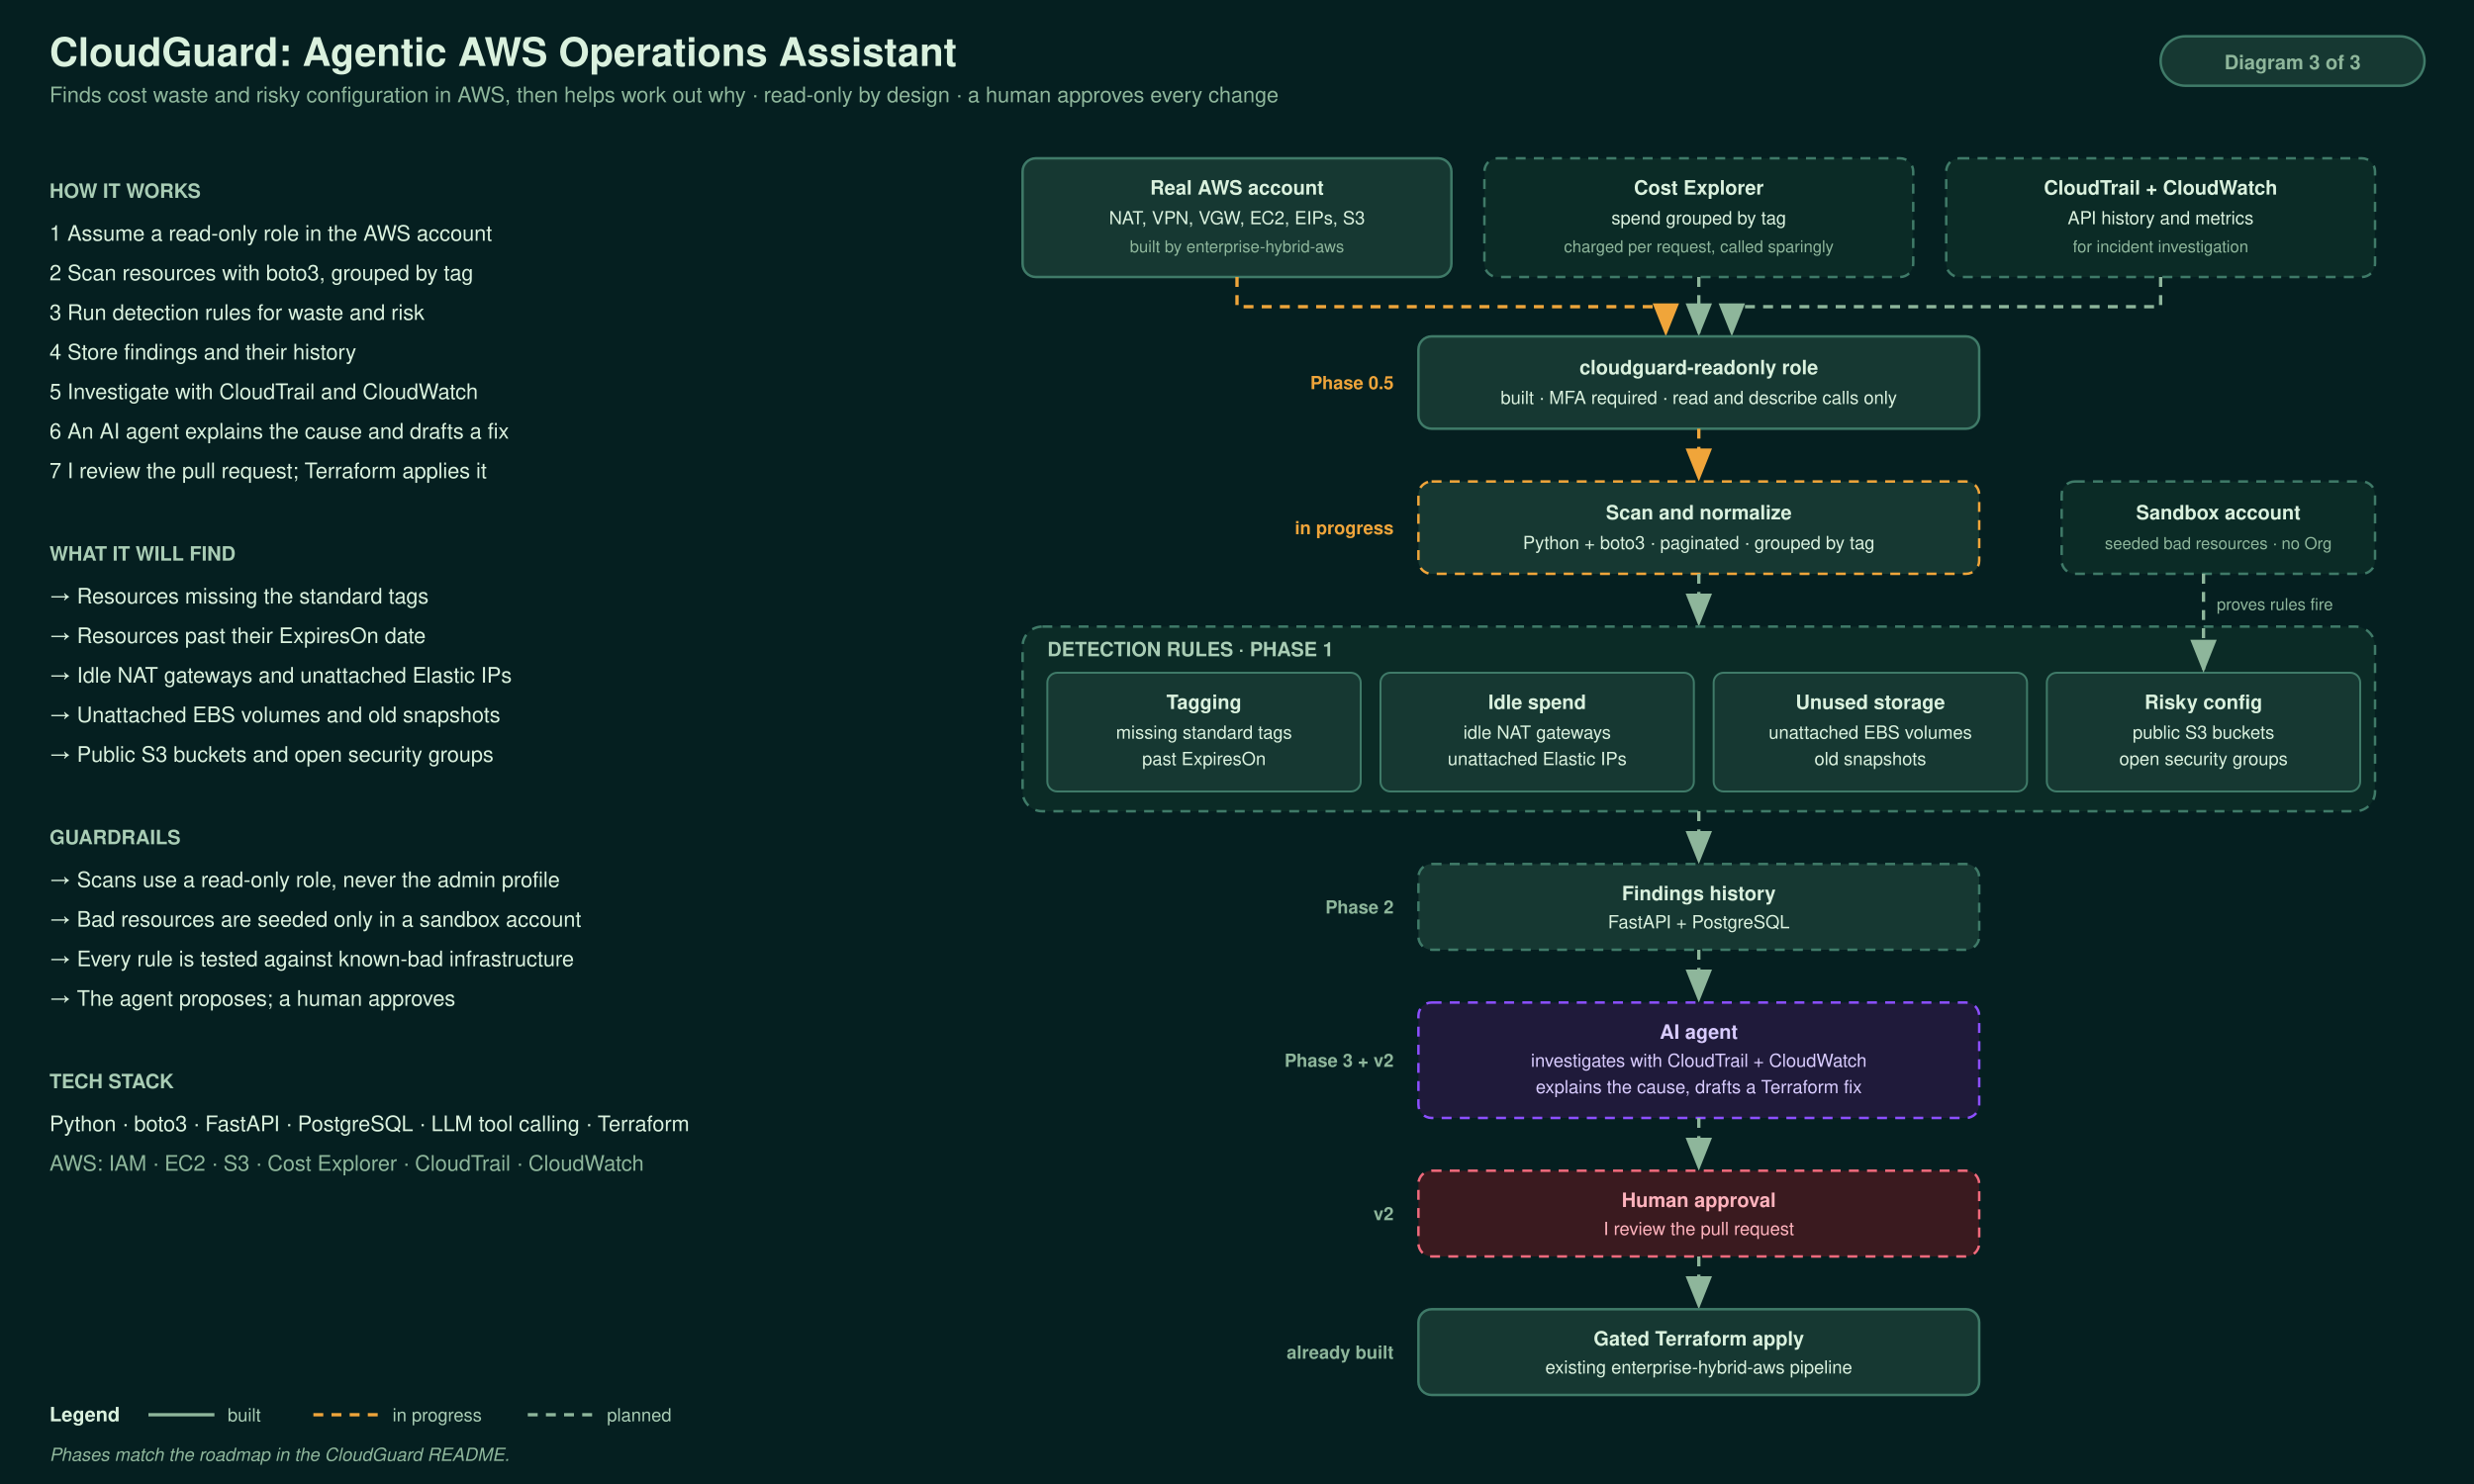
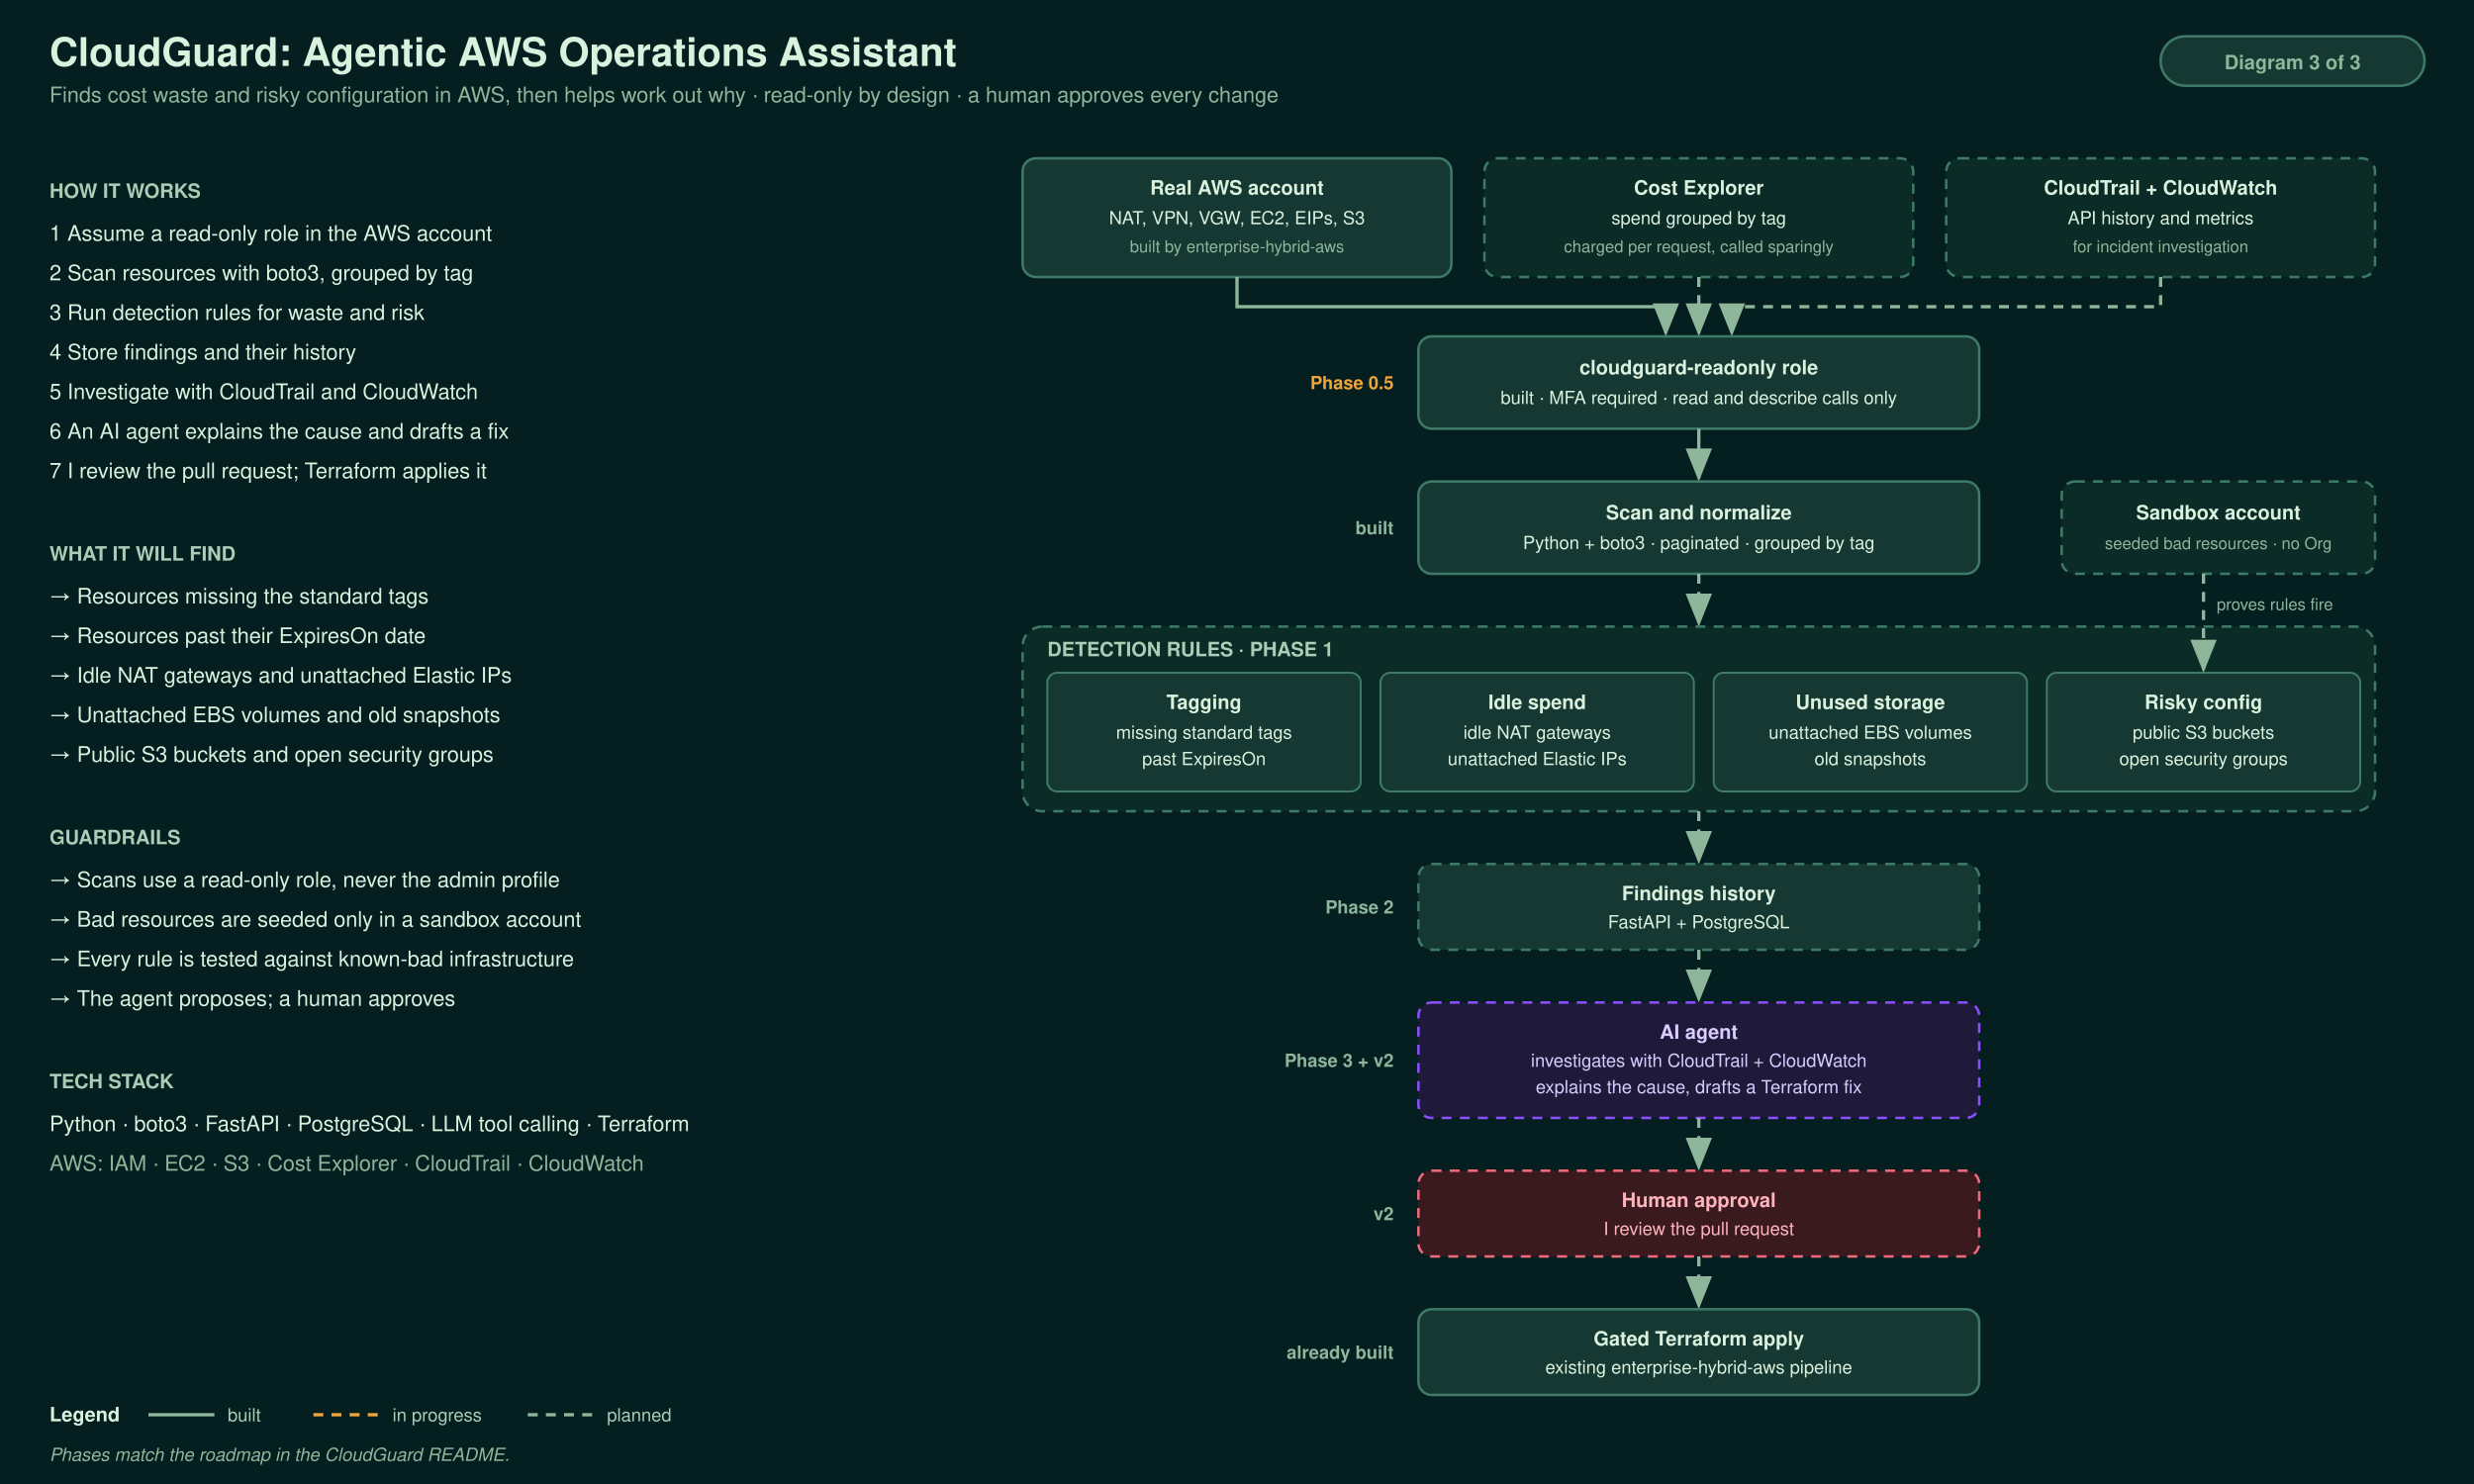
<svg xmlns="http://www.w3.org/2000/svg" viewBox="0 0 1500 900" width="1500" height="900" font-family="Helvetica, Arial, sans-serif">
  <defs>
    <marker id="m-s" markerWidth="10" markerHeight="8" refX="9" refY="4" orient="auto-start-reverse">
      <path d="M0,0 L10,4 L0,8 z" fill="#8EB69B" />
    </marker>
    <marker id="m-a" markerWidth="10" markerHeight="8" refX="9" refY="4" orient="auto-start-reverse">
      <path d="M0,0 L10,4 L0,8 z" fill="#f0a53a" />
    </marker>
  </defs>
  <rect width="1500" height="900" fill="#051F20" />
  <text x="30" y="40" font-size="24" font-weight="bold" text-anchor="start" fill="#DAF1DE">CloudGuard: Agentic AWS Operations Assistant</text>
  <text x="30" y="62" font-size="13" font-weight="normal" text-anchor="start" fill="#8EB69B">Finds cost waste and risky configuration in AWS, then helps work out why · read-only by design · a human approves every change</text>
  <rect x="1310" y="22" width="160" height="30" rx="15" fill="#163832" stroke="#3f7a68" stroke-width="1.5" />
  <text x="1390" y="42" font-size="12" font-weight="bold" text-anchor="middle" fill="#8EB69B">Diagram 3 of 3</text>
  <text x="30" y="120" font-size="12" font-weight="bold" text-anchor="start" fill="#a9cdb5">HOW IT WORKS</text>
  <text x="30" y="146" font-size="13" font-weight="normal" text-anchor="start" fill="#DAF1DE">1  Assume a read-only role in the AWS account</text>
  <text x="30" y="170" font-size="13" font-weight="normal" text-anchor="start" fill="#DAF1DE">2  Scan resources with boto3, grouped by tag</text>
  <text x="30" y="194" font-size="13" font-weight="normal" text-anchor="start" fill="#DAF1DE">3  Run detection rules for waste and risk</text>
  <text x="30" y="218" font-size="13" font-weight="normal" text-anchor="start" fill="#DAF1DE">4  Store findings and their history</text>
  <text x="30" y="242" font-size="13" font-weight="normal" text-anchor="start" fill="#DAF1DE">5  Investigate with CloudTrail and CloudWatch</text>
  <text x="30" y="266" font-size="13" font-weight="normal" text-anchor="start" fill="#DAF1DE">6  An AI agent explains the cause and drafts a fix</text>
  <text x="30" y="290" font-size="13" font-weight="normal" text-anchor="start" fill="#DAF1DE">7  I review the pull request; Terraform applies it</text>
  <text x="30" y="340" font-size="12" font-weight="bold" text-anchor="start" fill="#a9cdb5">WHAT IT WILL FIND</text>
  <text x="30" y="366" font-size="13" font-weight="normal" text-anchor="start" fill="#DAF1DE">→  Resources missing the standard tags</text>
  <text x="30" y="390" font-size="13" font-weight="normal" text-anchor="start" fill="#DAF1DE">→  Resources past their ExpiresOn date</text>
  <text x="30" y="414" font-size="13" font-weight="normal" text-anchor="start" fill="#DAF1DE">→  Idle NAT gateways and unattached Elastic IPs</text>
  <text x="30" y="438" font-size="13" font-weight="normal" text-anchor="start" fill="#DAF1DE">→  Unattached EBS volumes and old snapshots</text>
  <text x="30" y="462" font-size="13" font-weight="normal" text-anchor="start" fill="#DAF1DE">→  Public S3 buckets and open security groups</text>
  <text x="30" y="512" font-size="12" font-weight="bold" text-anchor="start" fill="#a9cdb5">GUARDRAILS</text>
  <text x="30" y="538" font-size="13" font-weight="normal" text-anchor="start" fill="#DAF1DE">→  Scans use a read-only role, never the admin profile</text>
  <text x="30" y="562" font-size="13" font-weight="normal" text-anchor="start" fill="#DAF1DE">→  Bad resources are seeded only in a sandbox account</text>
  <text x="30" y="586" font-size="13" font-weight="normal" text-anchor="start" fill="#DAF1DE">→  Every rule is tested against known-bad infrastructure</text>
  <text x="30" y="610" font-size="13" font-weight="normal" text-anchor="start" fill="#DAF1DE">→  The agent proposes; a human approves</text>
  <text x="30" y="660" font-size="12" font-weight="bold" text-anchor="start" fill="#a9cdb5">TECH STACK</text>
  <text x="30" y="686" font-size="13" font-weight="normal" text-anchor="start" fill="#DAF1DE">Python · boto3 · FastAPI · PostgreSQL · LLM tool calling · Terraform</text>
  <text x="30" y="710" font-size="13" font-weight="normal" text-anchor="start" fill="#8EB69B">AWS: IAM · EC2 · S3 · Cost Explorer · CloudTrail · CloudWatch</text>
  <rect x="620" y="96" width="260" height="72" rx="8" fill="#163832" stroke="#3f7a68" stroke-width="1.5" />
  <text x="750" y="118" font-size="12" font-weight="bold" text-anchor="middle" fill="#DAF1DE">Real AWS account</text>
  <text x="750" y="136" font-size="11" font-weight="normal" text-anchor="middle" fill="#DAF1DE">NAT, VPN, VGW, EC2, EIPs, S3</text>
  <text x="750" y="153" font-size="10" font-weight="normal" text-anchor="middle" fill="#8EB69B">built by enterprise-hybrid-aws</text>
  <rect x="900" y="96" width="260" height="72" rx="8" fill="#0B2B26" stroke="#3f7a68" stroke-width="1.5" stroke-dasharray="6 5" />
  <text x="1030" y="118" font-size="12" font-weight="bold" text-anchor="middle" fill="#DAF1DE">Cost Explorer</text>
  <text x="1030" y="136" font-size="11" font-weight="normal" text-anchor="middle" fill="#DAF1DE">spend grouped by tag</text>
  <text x="1030" y="153" font-size="10" font-weight="normal" text-anchor="middle" fill="#8EB69B">charged per request, called sparingly</text>
  <rect x="1180" y="96" width="260" height="72" rx="8" fill="#0B2B26" stroke="#3f7a68" stroke-width="1.5" stroke-dasharray="6 5" />
  <text x="1310" y="118" font-size="12" font-weight="bold" text-anchor="middle" fill="#DAF1DE">CloudTrail + CloudWatch</text>
  <text x="1310" y="136" font-size="11" font-weight="normal" text-anchor="middle" fill="#DAF1DE">API history and metrics</text>
  <text x="1310" y="153" font-size="10" font-weight="normal" text-anchor="middle" fill="#8EB69B">for incident investigation</text>
-   <path d="M750,168 V186 H1010 V202" fill="none" stroke="#f0a53a" stroke-width="2" stroke-dasharray="6 5" marker-end="url(#m-a)" />
+   <path d="M750,168 V186 H1010 V202" fill="none" stroke="#8EB69B" stroke-width="2" marker-end="url(#m-s)" />
  <path d="M1030,168 V202" fill="none" stroke="#8EB69B" stroke-width="2" stroke-dasharray="6 5" marker-end="url(#m-s)" />
  <path d="M1310,168 V186 H1050 V202" fill="none" stroke="#8EB69B" stroke-width="2" stroke-dasharray="6 5" marker-end="url(#m-s)" />
  <rect x="860" y="204" width="340" height="56" rx="8" fill="#163832" stroke="#3f7a68" stroke-width="1.5" />
  <text x="1030" y="227" font-size="12" font-weight="bold" text-anchor="middle" fill="#DAF1DE">cloudguard-readonly role</text>
  <text x="1030" y="245" font-size="11" font-weight="normal" text-anchor="middle" fill="#DAF1DE">built · MFA required · read and describe calls only</text>
  <text x="845" y="236" font-size="11" font-weight="bold" text-anchor="end" fill="#f0a53a">Phase 0.5</text>
-   <path d="M1030,260 V290" fill="none" stroke="#f0a53a" stroke-width="2" stroke-dasharray="6 5" marker-end="url(#m-a)" />
-   <rect x="860" y="292" width="340" height="56" rx="8" fill="#163832" stroke="#f0a53a" stroke-width="1.5" stroke-dasharray="6 5" />
+   <path d="M1030,260 V290" fill="none" stroke="#8EB69B" stroke-width="2" marker-end="url(#m-s)" />
+   <rect x="860" y="292" width="340" height="56" rx="8" fill="#163832" stroke="#3f7a68" stroke-width="1.5" />
  <text x="1030" y="315" font-size="12" font-weight="bold" text-anchor="middle" fill="#DAF1DE">Scan and normalize</text>
  <text x="1030" y="333" font-size="11" font-weight="normal" text-anchor="middle" fill="#DAF1DE">Python + boto3 · paginated · grouped by tag</text>
-   <text x="845" y="324" font-size="11" font-weight="bold" text-anchor="end" fill="#f0a53a">in progress</text>
+   <text x="845" y="324" font-size="11" font-weight="bold" text-anchor="end" fill="#8EB69B">built</text>
  <rect x="1250" y="292" width="190" height="56" rx="8" fill="#0B2B26" stroke="#3f7a68" stroke-width="1.5" stroke-dasharray="6 5" />
  <text x="1345" y="315" font-size="12" font-weight="bold" text-anchor="middle" fill="#DAF1DE">Sandbox account</text>
  <text x="1345" y="333" font-size="10" font-weight="normal" text-anchor="middle" fill="#8EB69B">seeded bad resources · no Org</text>
  <text x="1344" y="370" font-size="10" font-weight="normal" text-anchor="start" fill="#8EB69B">proves rules fire</text>
  <path d="M1030,348 V378" fill="none" stroke="#8EB69B" stroke-width="2" stroke-dasharray="6 5" marker-end="url(#m-s)" />
  <rect x="620" y="380" width="820" height="112" rx="12" fill="#0B2B26" stroke="#3f7a68" stroke-width="1.5" stroke-dasharray="6 5" />
  <text x="635" y="398" font-size="12" font-weight="bold" text-anchor="start" fill="#a9cdb5">DETECTION RULES · PHASE 1</text>
  <rect x="635" y="408" width="190" height="72" rx="6" fill="#163832" stroke="#3f7a68" stroke-width="1.2" />
  <text x="730" y="430" font-size="12" font-weight="bold" text-anchor="middle" fill="#DAF1DE">Tagging</text>
  <text x="730" y="448" font-size="11" font-weight="normal" text-anchor="middle" fill="#DAF1DE">missing standard tags</text>
  <text x="730" y="464" font-size="11" font-weight="normal" text-anchor="middle" fill="#DAF1DE">past ExpiresOn</text>
  <rect x="837" y="408" width="190" height="72" rx="6" fill="#163832" stroke="#3f7a68" stroke-width="1.2" />
  <text x="932" y="430" font-size="12" font-weight="bold" text-anchor="middle" fill="#DAF1DE">Idle spend</text>
  <text x="932" y="448" font-size="11" font-weight="normal" text-anchor="middle" fill="#DAF1DE">idle NAT gateways</text>
  <text x="932" y="464" font-size="11" font-weight="normal" text-anchor="middle" fill="#DAF1DE">unattached Elastic IPs</text>
  <rect x="1039" y="408" width="190" height="72" rx="6" fill="#163832" stroke="#3f7a68" stroke-width="1.2" />
  <text x="1134" y="430" font-size="12" font-weight="bold" text-anchor="middle" fill="#DAF1DE">Unused storage</text>
  <text x="1134" y="448" font-size="11" font-weight="normal" text-anchor="middle" fill="#DAF1DE">unattached EBS volumes</text>
  <text x="1134" y="464" font-size="11" font-weight="normal" text-anchor="middle" fill="#DAF1DE">old snapshots</text>
  <rect x="1241" y="408" width="190" height="72" rx="6" fill="#163832" stroke="#3f7a68" stroke-width="1.2" />
  <text x="1336" y="430" font-size="12" font-weight="bold" text-anchor="middle" fill="#DAF1DE">Risky config</text>
  <text x="1336" y="448" font-size="11" font-weight="normal" text-anchor="middle" fill="#DAF1DE">public S3 buckets</text>
  <text x="1336" y="464" font-size="11" font-weight="normal" text-anchor="middle" fill="#DAF1DE">open security groups</text>
  <path d="M1336,348 V406" fill="none" stroke="#8EB69B" stroke-width="2" stroke-dasharray="6 5" marker-end="url(#m-s)" />
  <path d="M1030,492 V522" fill="none" stroke="#8EB69B" stroke-width="2" stroke-dasharray="6 5" marker-end="url(#m-s)" />
  <rect x="860" y="524" width="340" height="52" rx="8" fill="#163832" stroke="#3f7a68" stroke-width="1.5" stroke-dasharray="6 5" />
  <text x="1030" y="546" font-size="12" font-weight="bold" text-anchor="middle" fill="#DAF1DE">Findings history</text>
  <text x="1030" y="563" font-size="11" font-weight="normal" text-anchor="middle" fill="#DAF1DE">FastAPI + PostgreSQL</text>
  <text x="845" y="554" font-size="11" font-weight="bold" text-anchor="end" fill="#8EB69B">Phase 2</text>
  <path d="M1030,576 V606" fill="none" stroke="#8EB69B" stroke-width="2" stroke-dasharray="6 5" marker-end="url(#m-s)" />
  <rect x="860" y="608" width="340" height="70" rx="8" fill="#1f1a3a" stroke="#8c4fff" stroke-width="1.5" stroke-dasharray="6 5" />
  <text x="1030" y="630" font-size="12" font-weight="bold" text-anchor="middle" fill="#d9ccff">AI agent</text>
  <text x="1030" y="647" font-size="11" font-weight="normal" text-anchor="middle" fill="#d9ccff">investigates with CloudTrail + CloudWatch</text>
  <text x="1030" y="663" font-size="11" font-weight="normal" text-anchor="middle" fill="#d9ccff">explains the cause, drafts a Terraform fix</text>
  <text x="845" y="647" font-size="11" font-weight="bold" text-anchor="end" fill="#8EB69B">Phase 3 + v2</text>
  <path d="M1030,678 V708" fill="none" stroke="#8EB69B" stroke-width="2" stroke-dasharray="6 5" marker-end="url(#m-s)" />
  <rect x="860" y="710" width="340" height="52" rx="8" fill="#3a1a1f" stroke="#f06a7c" stroke-width="1.5" stroke-dasharray="6 5" />
  <text x="1030" y="732" font-size="12" font-weight="bold" text-anchor="middle" fill="#ffb3bd">Human approval</text>
  <text x="1030" y="749" font-size="11" font-weight="normal" text-anchor="middle" fill="#ffb3bd">I review the pull request</text>
  <text x="845" y="740" font-size="11" font-weight="bold" text-anchor="end" fill="#8EB69B">v2</text>
  <path d="M1030,762 V792" fill="none" stroke="#8EB69B" stroke-width="2" stroke-dasharray="6 5" marker-end="url(#m-s)" />
  <rect x="860" y="794" width="340" height="52" rx="8" fill="#163832" stroke="#3f7a68" stroke-width="1.5" />
  <text x="1030" y="816" font-size="12" font-weight="bold" text-anchor="middle" fill="#DAF1DE">Gated Terraform apply</text>
  <text x="1030" y="833" font-size="11" font-weight="normal" text-anchor="middle" fill="#DAF1DE">existing enterprise-hybrid-aws pipeline</text>
  <text x="845" y="824" font-size="11" font-weight="bold" text-anchor="end" fill="#8EB69B">already built</text>
  <text x="30" y="862" font-size="12" font-weight="bold" text-anchor="start" fill="#DAF1DE">Legend</text>
  <path d="M90,858 H130" fill="none" stroke="#8EB69B" stroke-width="2" />
  <text x="138" y="862" font-size="11" font-weight="normal" text-anchor="start" fill="#a9cdb5">built</text>
  <path d="M190,858 H230" fill="none" stroke="#f0a53a" stroke-width="2" stroke-dasharray="6 5" />
  <text x="238" y="862" font-size="11" font-weight="normal" text-anchor="start" fill="#a9cdb5">in progress</text>
  <path d="M320,858 H360" fill="none" stroke="#8EB69B" stroke-width="2" stroke-dasharray="6 5" />
  <text x="368" y="862" font-size="11" font-weight="normal" text-anchor="start" fill="#a9cdb5">planned</text>
  <text x="30" y="886" font-size="11" font-weight="normal" text-anchor="start" fill="#8EB69B" font-style="italic">Phases match the roadmap in the CloudGuard README.</text>
</svg>
